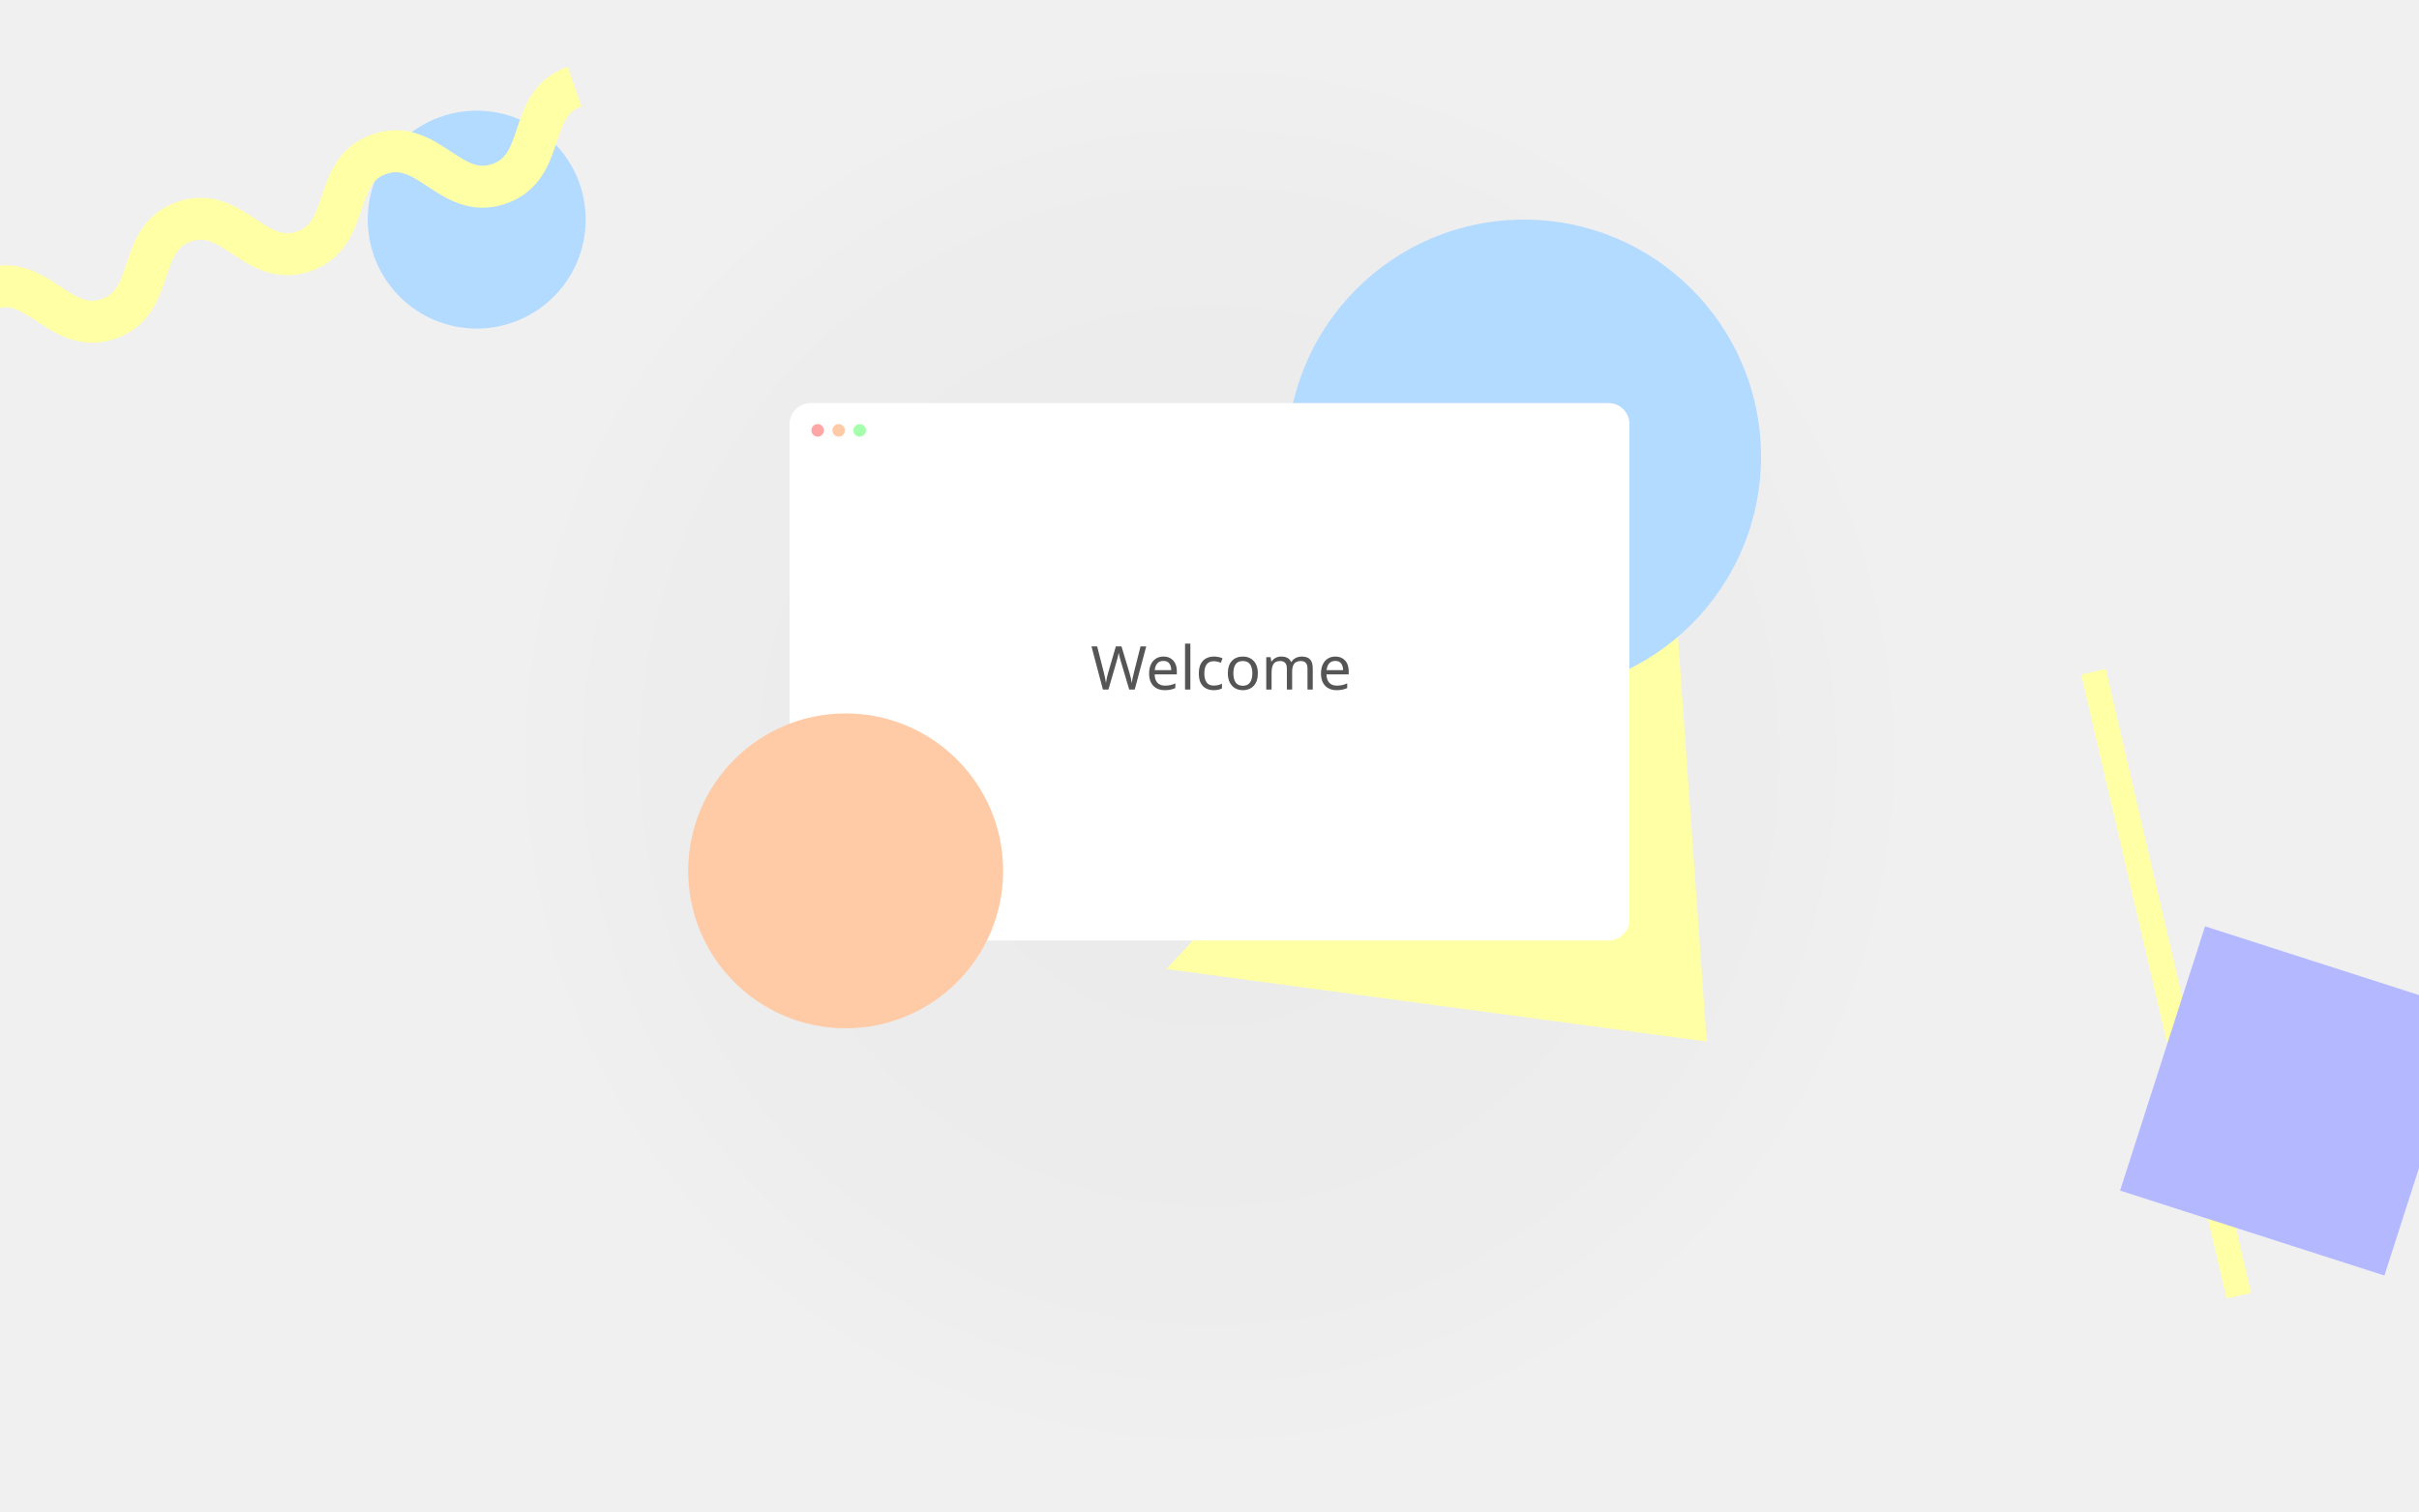
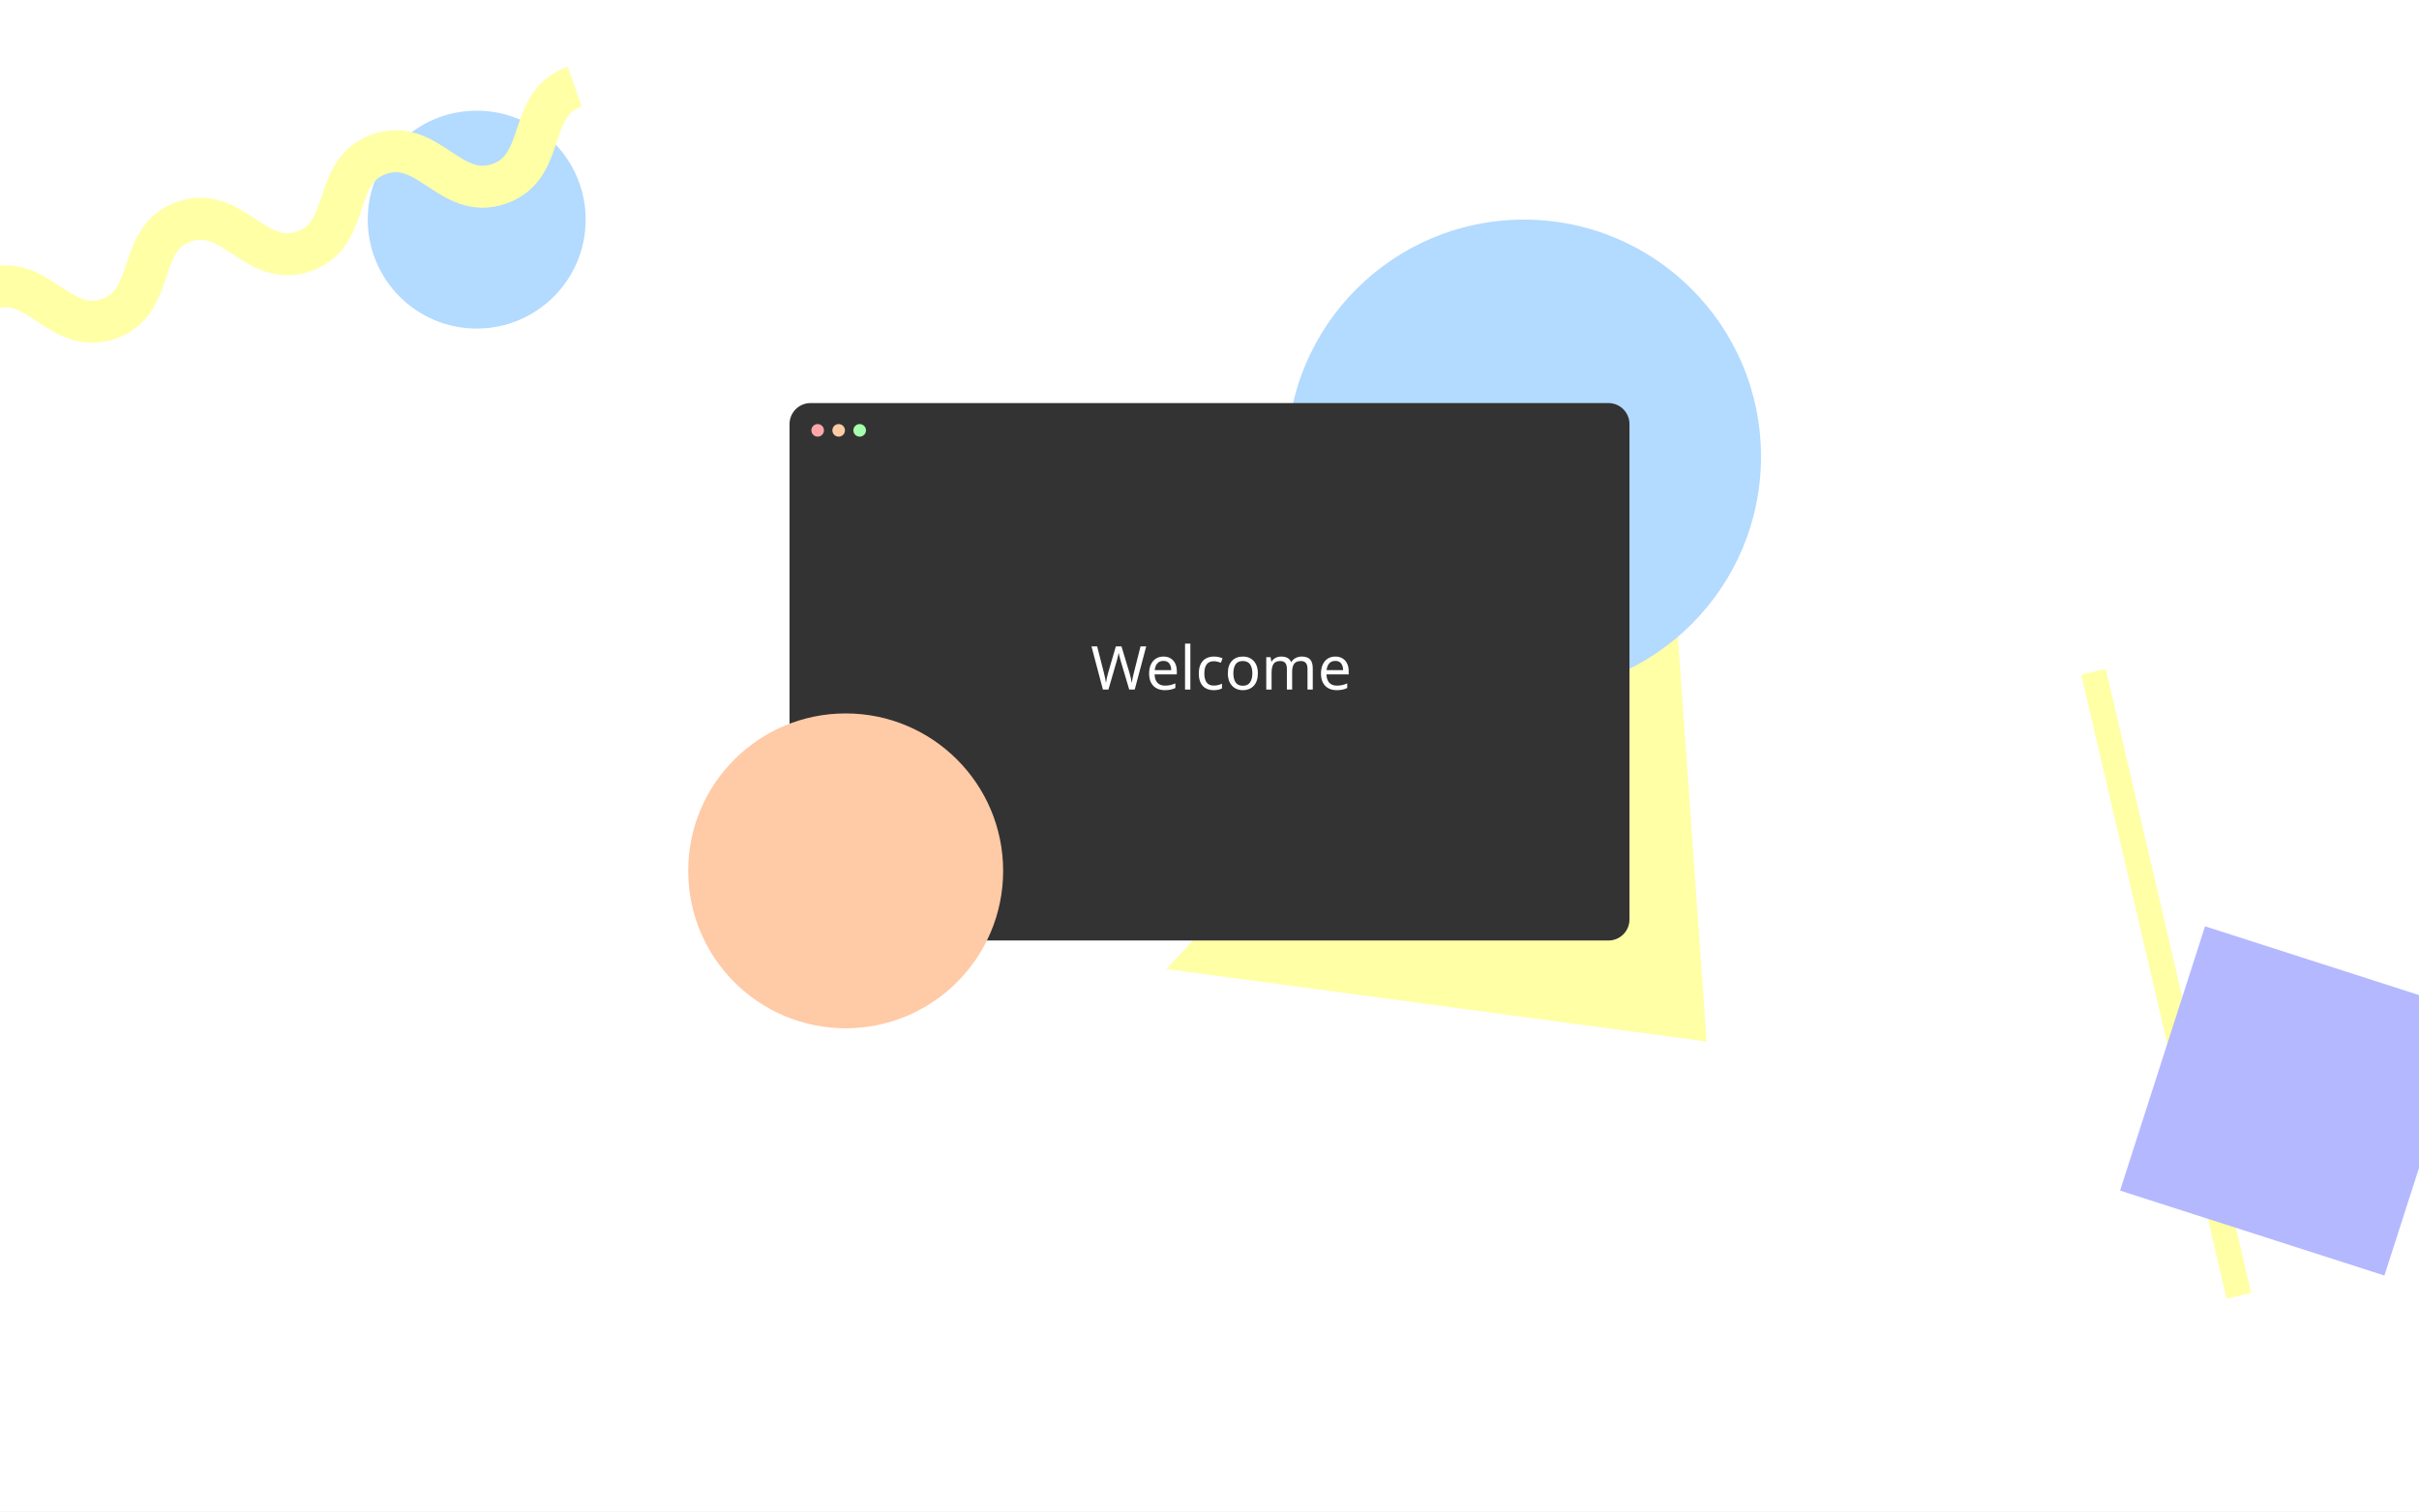
<svg xmlns="http://www.w3.org/2000/svg" viewBox="0 0 2880 1800">
  <defs>
-     <style>.cls-1{fill:url(#radial-gradient);}.cls-2{fill:#b3daff;}.cls-3,.cls-4{fill:none;stroke:#ffffa6;stroke-miterlimit:10;}.cls-3{stroke-width:50px;}.cls-4{stroke-width:30px;}.cls-5{fill:#b3b8ff;}.cls-6{fill:#ffffa6;}.cls-7{fill:#fff;}.cls-8{font-size:72px;fill:#555;font-family:GlacialIndifference-Regular, Glacial Indifference;}.cls-9{fill:#ffa6a6;}.cls-10{fill:#ffcaa6;}.cls-11{fill:#a6ffad;}</style>
-     <radialGradient id="radial-gradient" cx="1440" cy="900" r="848.01" gradientUnits="userSpaceOnUse">
-       <stop offset="0" stop-color="#eaeaea" />
-       <stop offset="0.76" stop-color="#ededed" />
-       <stop offset="1" stop-color="#f0f0f0" />
-     </radialGradient>
+     <style>.cls-1,.cls-8{fill:#fff;}.cls-2{fill:#b3daff;}.cls-3,.cls-4{fill:none;stroke:#ffffa6;stroke-miterlimit:10;}.cls-3{stroke-width:50px;}.cls-4{stroke-width:30px;}.cls-5{fill:#b3b8ff;}.cls-6{fill:#ffffa6;}.cls-7{fill:#333;}.cls-8{font-size:72px;font-family:GlacialIndifference-Regular, Glacial Indifference;}.cls-9{fill:#ffa6a6;}.cls-10{fill:#ffcaa6;}.cls-11{fill:#a6ffad;}</style>
  </defs>
  <g id="Background">
    <rect id="Base" class="cls-1" width="2880" height="1800" />
  </g>
  <g id="Artboard">
    <circle id="Blue_Circle" data-name="Blue Circle" class="cls-2" cx="567.55" cy="261.54" r="129.72" />
    <g id="Yellow_Zig_Zag" data-name="Yellow Zig Zag">
      <path class="cls-3" d="M-13.08,344.34c58.11-20.1,84.26,55.51,142.36,35.41S161.23,284,219.34,263.94s84.26,55.51,142.36,35.41,31.95-95.71,90.06-115.81S536,239,594.13,218.94s32-95.7,90.06-115.8" />
    </g>
    <line id="Yellow_Line" data-name="Yellow Line" class="cls-4" x1="2492.48" y1="800" x2="2665.53" y2="1543.05" />
    <rect id="Purple_Rectangle" data-name="Purple Rectangle" class="cls-5" x="2566.72" y="1145.81" width="330.56" height="330.56" transform="translate(532.35 -773.21) rotate(17.82)" />
    <polygon id="Triangle" class="cls-6" points="1388.66 1154 1980.39 515.67 2031.95 1240.38 1388.66 1154" />
    <circle id="Blue_Circle-2" data-name="Blue Circle" class="cls-2" cx="1814.44" cy="543.72" r="282.17" />
    <g id="Screen">
      <rect id="Background-2" data-name="Background" class="cls-7" x="940" y="480" width="1000" height="640" rx="25.01" />
      <text class="cls-8" transform="translate(1298.63 821.17)">Welcome</text>
      <g id="Controls">
        <circle id="Close" class="cls-9" cx="973.5" cy="512.5" r="7.5" />
        <circle id="Reduce" class="cls-10" cx="998.5" cy="512.5" r="7.5" />
        <circle id="Open" class="cls-11" cx="1023.5" cy="512.5" r="7.5" />
      </g>
    </g>
    <circle id="Orange_Circle" data-name="Orange Circle" class="cls-10" cx="1006.84" cy="1037.05" r="187.47" />
  </g>
</svg>
